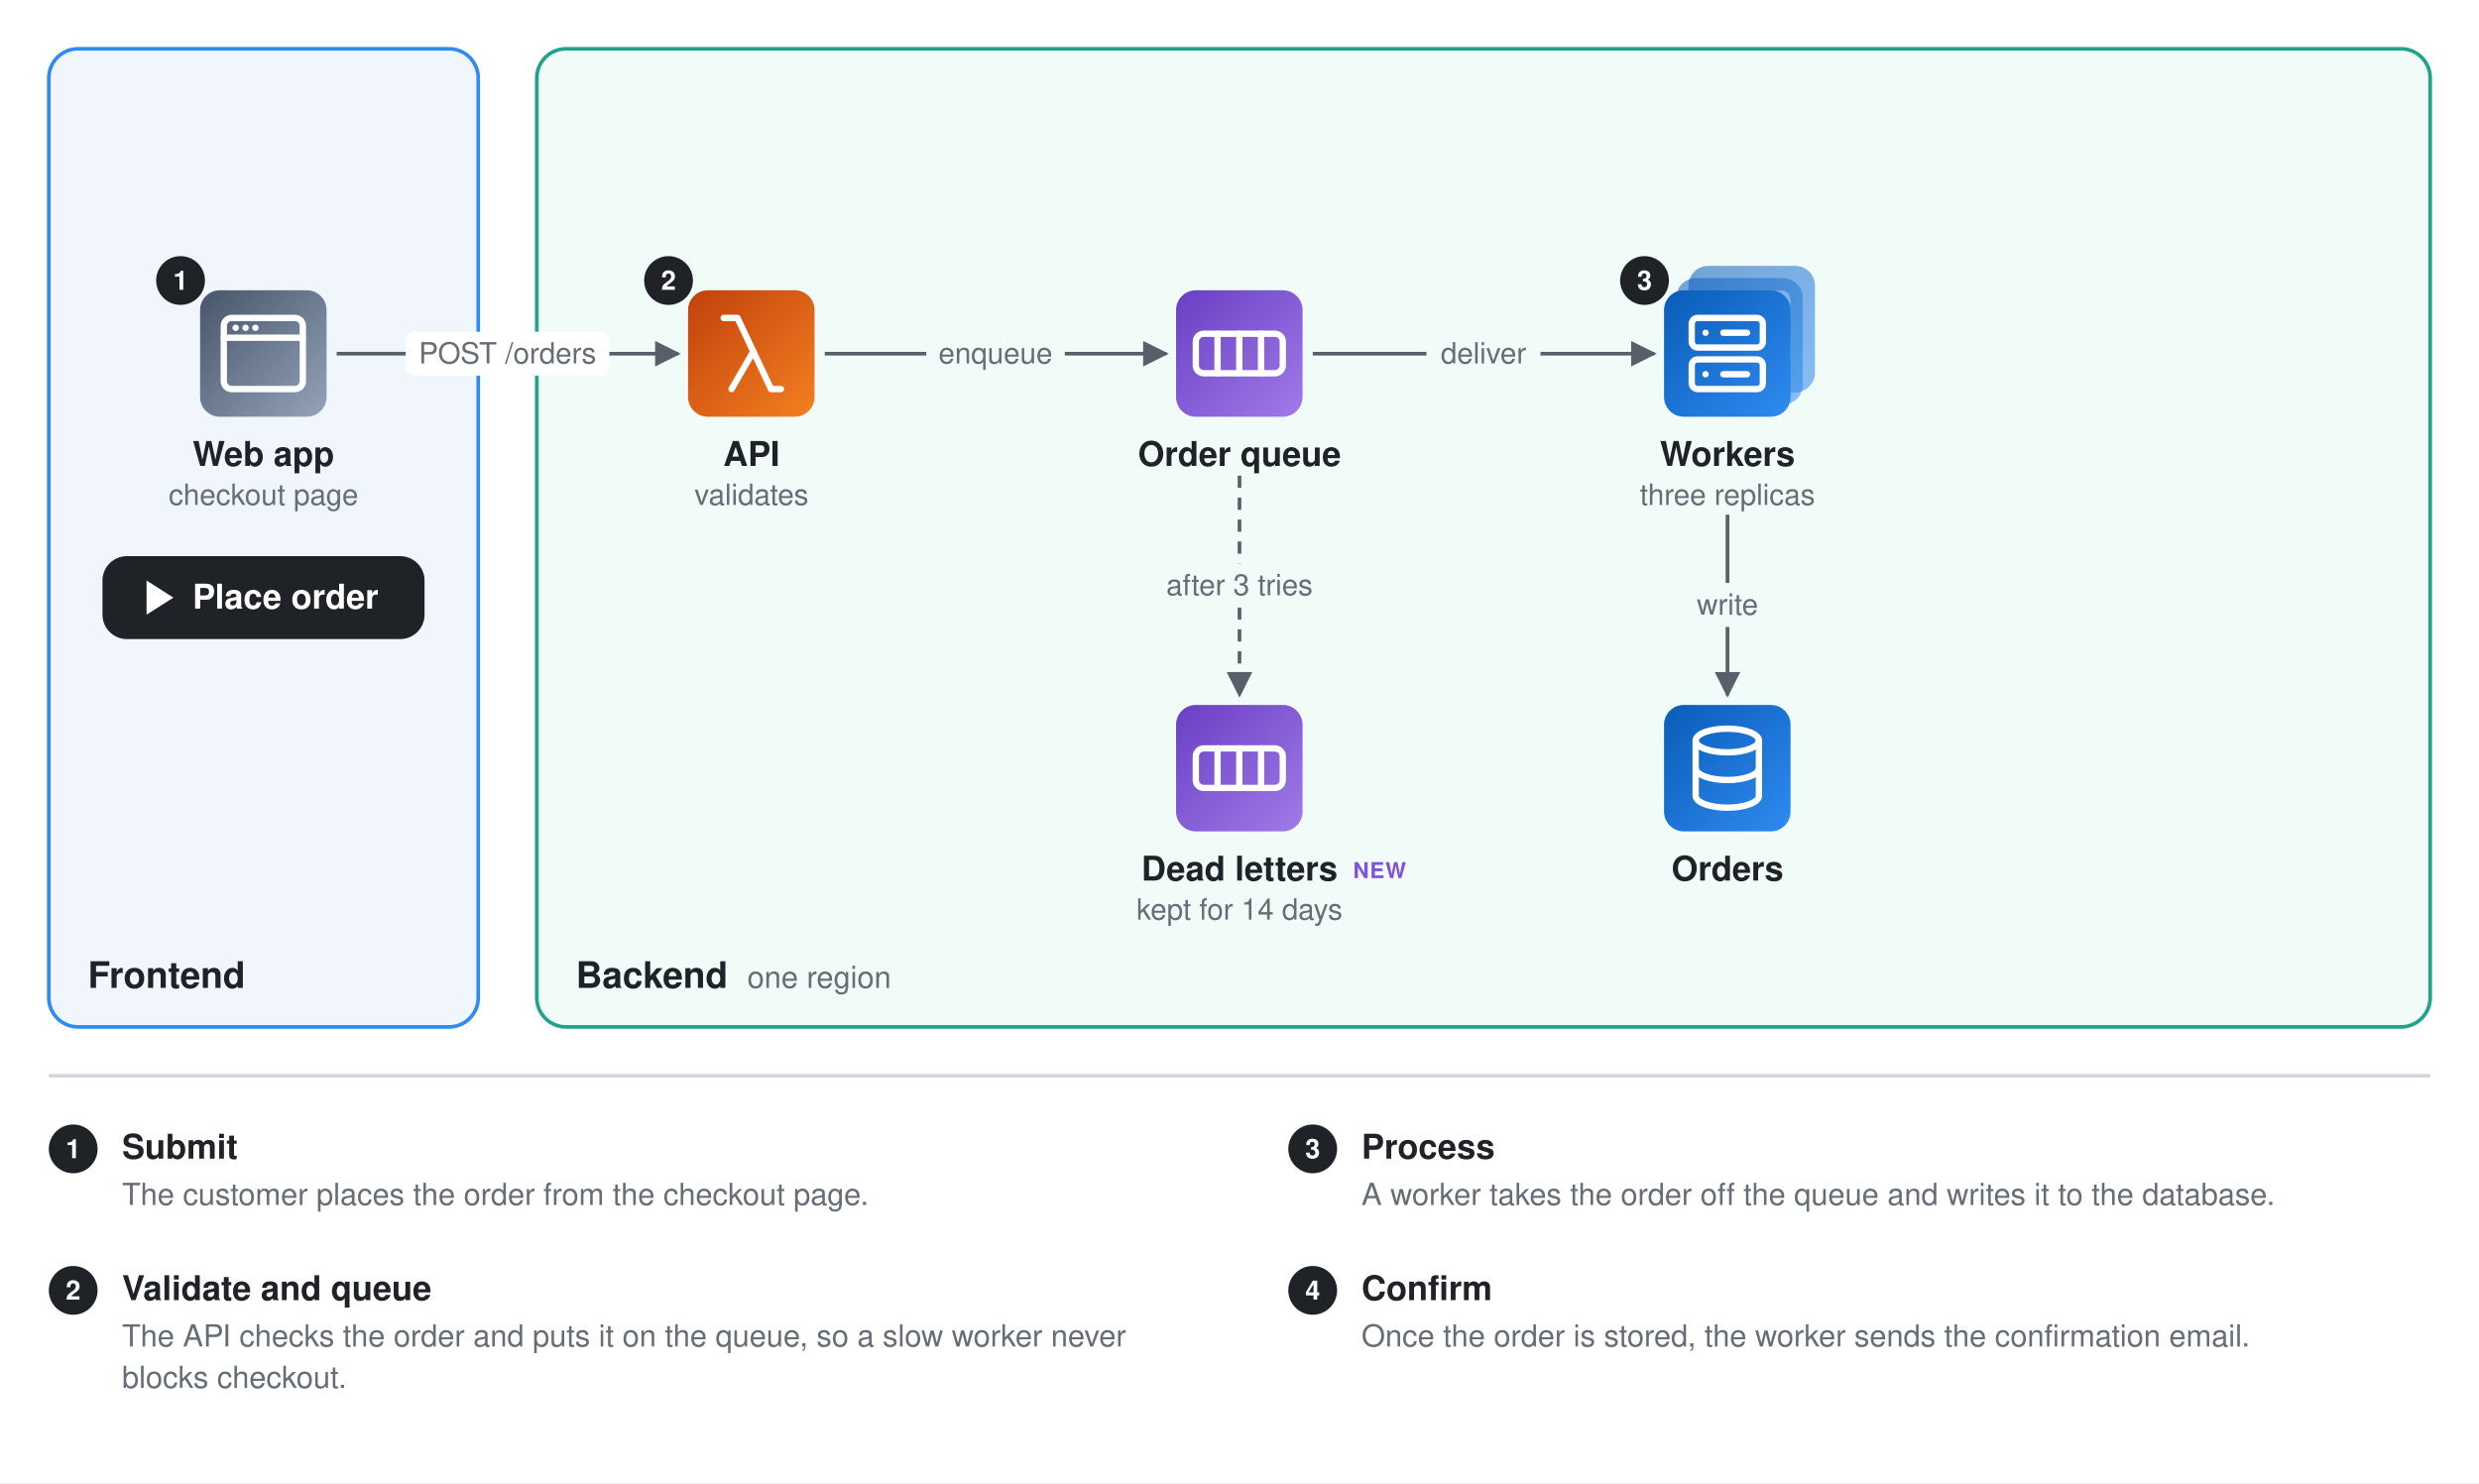
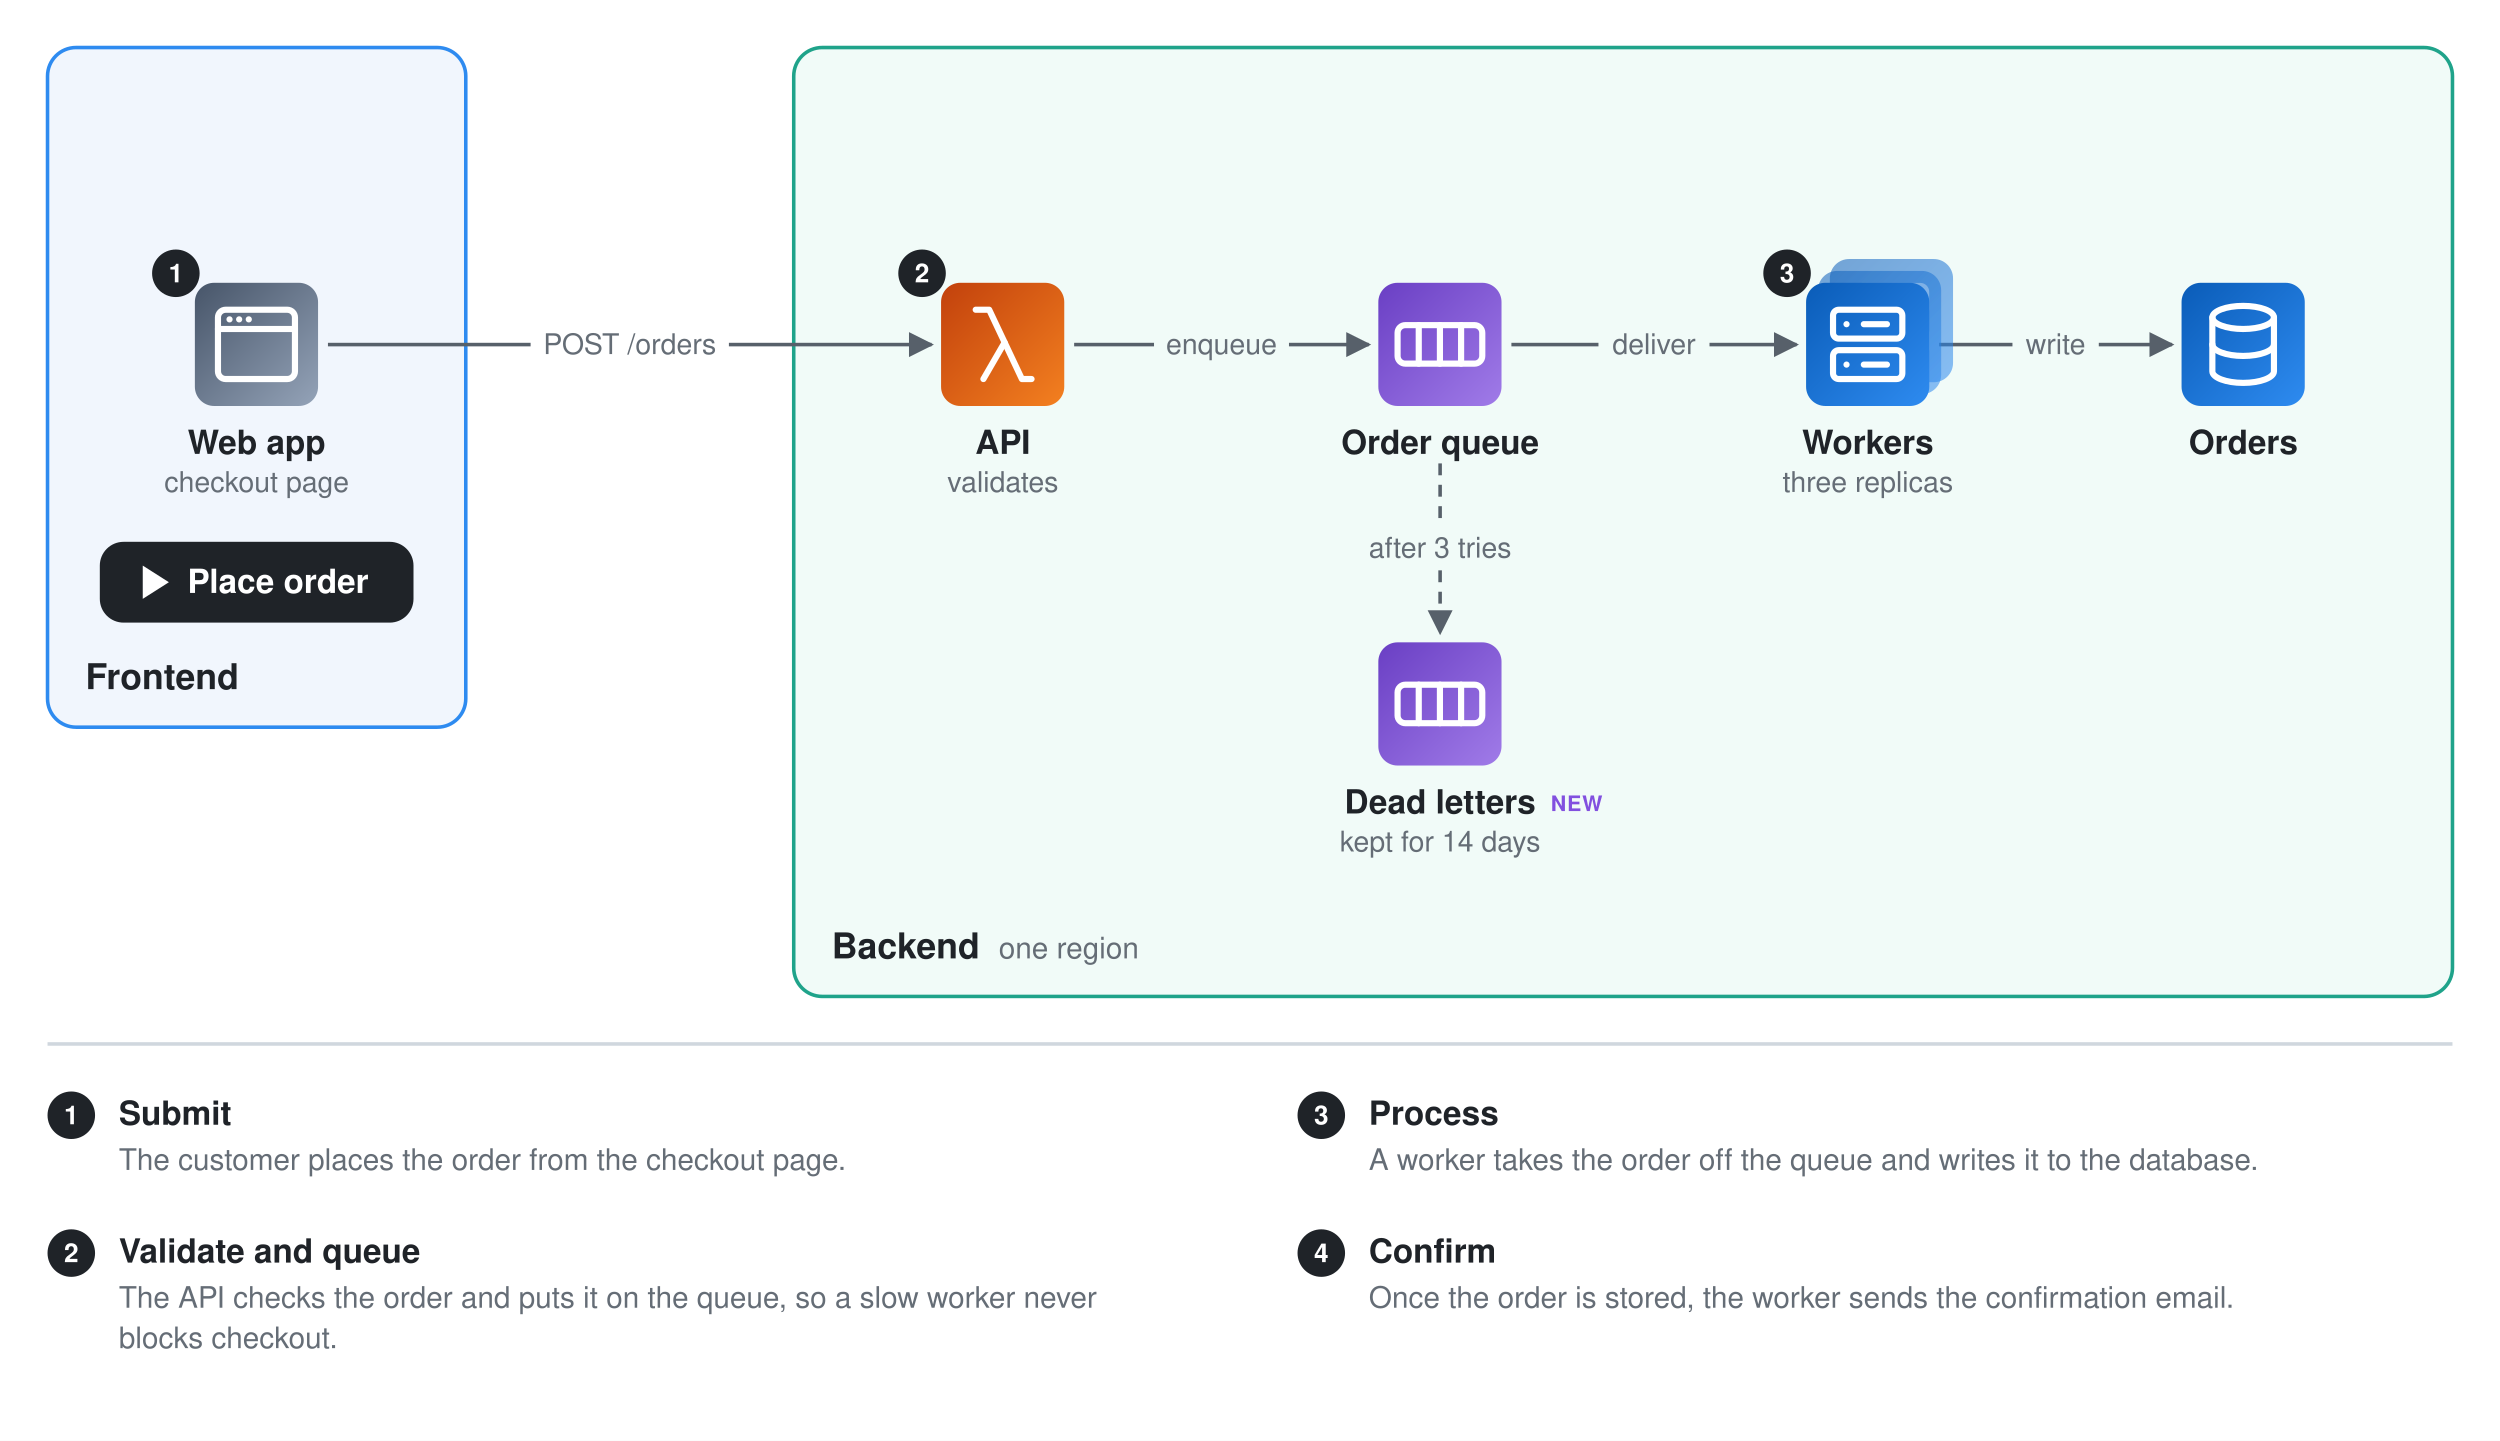
- <svg xmlns="http://www.w3.org/2000/svg" viewBox="-108 -145 1016 608" width="1016" height="608" font-family="-apple-system, BlinkMacSystemFont, 'Segoe UI', Helvetica, Arial, sans-serif" role="img" aria-labelledby="order-flow-light-title" aria-describedby="order-flow-light-desc">
+ <svg xmlns="http://www.w3.org/2000/svg" viewBox="-108 -145 1052 606.3" width="1052" height="606.3" font-family="-apple-system, BlinkMacSystemFont, 'Segoe UI', Helvetica, Arial, sans-serif" role="img" aria-labelledby="order-flow-light-title" aria-describedby="order-flow-light-desc">
  <defs>
    <linearGradient id="tile-blue" x1="0" y1="0" x2="1" y2="1">
      <stop offset="0" stop-color="#0a5cb8" />
      <stop offset="1" stop-color="#2e8bf0" />
    </linearGradient>
    <linearGradient id="tile-orange" x1="0" y1="0" x2="1" y2="1">
      <stop offset="0" stop-color="#c2410c" />
      <stop offset="1" stop-color="#f38020" />
    </linearGradient>
    <linearGradient id="tile-slate" x1="0" y1="0" x2="1" y2="1">
      <stop offset="0" stop-color="#475569" />
      <stop offset="1" stop-color="#94a3b8" />
    </linearGradient>
    <linearGradient id="tile-violet" x1="0" y1="0" x2="1" y2="1">
      <stop offset="0" stop-color="#6a3fc4" />
      <stop offset="1" stop-color="#a07be8" />
    </linearGradient>
  </defs>
-   <rect x="-108" y="-145" width="1016" height="608" fill="#ffffff" />
+   <rect x="-108" y="-145" width="1052" height="606.3" fill="#ffffff" />
  <g class="dg-body">
    <g class="grp" data-id="front" id="g-front">
-       <rect x="-88" y="-125" width="176" height="401" rx="12" stroke-width="1.5" fill="#f1f6fd" stroke="#2e8bf0" />
-       <text class="gtitle" x="-72" y="260" font-size="15" font-weight="600" fill="#1f2328">Frontend</text>
+       <rect x="-88" y="-125" width="176" height="286" rx="12" stroke-width="1.5" fill="#f1f6fd" stroke="#2e8bf0" />
+       <text class="gtitle" x="-72" y="145" font-size="15" font-weight="600" fill="#1f2328">Frontend</text>
    </g>
    <g class="grp" data-id="back" id="g-back">
-       <rect x="112" y="-125" width="776" height="401" rx="12" stroke-width="1.5" fill="#f1fbf8" stroke="#1fa38a" />
-       <text class="gtitle" x="128" y="260" font-size="15" font-weight="600" fill="#1f2328">Backend<tspan class="gsub" dx="8" font-size="12.5" font-weight="400" fill="#656d76">one region</tspan>
+       <rect x="226" y="-125" width="698" height="399.3" rx="12" stroke-width="1.5" fill="#f1fbf8" stroke="#1fa38a" />
+       <text class="gtitle" x="242" y="258.3" font-size="15" font-weight="600" fill="#1f2328">Backend<tspan class="gsub" dx="8" font-size="12.5" font-weight="400" fill="#656d76">one region</tspan>
      </text>
    </g>
    <g class="edge" id="e-web-_api" data-id="web-&gt;api" data-from="web" data-to="api">
-       <path class="base" d="M30 0 L170 0" fill="none" stroke-width="1.5" stroke="#57606a" />
-       <path class="head" d="M171 0L160.5 5.25L160.5 -5.25z" fill="#57606a" />
+       <path class="base" d="M30 0 L284 0" fill="none" stroke-width="1.5" stroke="#57606a" />
+       <path class="head" d="M285 0L274.5 5.25L274.5 -5.25z" fill="#57606a" />
    </g>
    <g class="edge" id="e-api-_queue" data-id="api-&gt;queue" data-from="api" data-to="queue">
-       <path class="base" d="M230 0 L370 0" fill="none" stroke-width="1.5" stroke="#57606a" />
-       <path class="head" d="M371 0L360.5 5.25L360.5 -5.25z" fill="#57606a" />
+       <path class="base" d="M344 0 L468 0" fill="none" stroke-width="1.5" stroke="#57606a" />
+       <path class="head" d="M469 0L458.5 5.25L458.5 -5.25z" fill="#57606a" />
    </g>
    <g class="edge" id="e-queue-_worker" data-id="queue-&gt;worker" data-from="queue" data-to="worker">
-       <path class="base" d="M430 0 L570 0" fill="none" stroke-width="1.5" stroke="#57606a" />
-       <path class="head" d="M571 0L560.5 5.25L560.5 -5.25z" fill="#57606a" />
+       <path class="base" d="M528 0 L648 0" fill="none" stroke-width="1.5" stroke="#57606a" />
+       <path class="head" d="M649 0L638.5 5.25L638.5 -5.25z" fill="#57606a" />
    </g>
    <g class="edge" id="e-worker-_db" data-id="worker-&gt;db" data-from="worker" data-to="db">
-       <path class="base" d="M600 66 L600 140" fill="none" stroke-width="1.5" stroke="#57606a" />
-       <path class="head" d="M600 141L594.75 130.5L605.25 130.5z" fill="#57606a" />
+       <path class="base" d="M708 0 L806 0" fill="none" stroke-width="1.5" stroke="#57606a" />
+       <path class="head" d="M807 0L796.5 5.25L796.5 -5.25z" fill="#57606a" />
    </g>
    <g class="edge" id="e-queue-_dlq" data-id="queue-&gt;dlq" data-from="queue" data-to="dlq">
-       <path class="base" d="M400 50 L400 140" fill="none" stroke-width="1.5" stroke-dasharray="5 4" stroke="#57606a" />
-       <path class="head" d="M400 141L394.75 130.5L405.25 130.5z" fill="#57606a" />
+       <path class="base" d="M498 50 L498 121.3" fill="none" stroke-width="1.5" stroke-dasharray="5 4" stroke="#57606a" />
+       <path class="head" d="M498 122.3L492.75 111.8L503.25 111.8z" fill="#57606a" />
    </g>
    <g class="labels">
      <g class="elab" data-edge="web-&gt;api">
-         <rect x="58.28" y="-9" width="83.44" height="18" rx="4" fill="#ffffff" />
-         <text class="elabel" x="100" y="4" font-size="12" text-anchor="middle" fill="#656d76">POST /orders</text>
+         <rect x="115.28" y="-9" width="83.44" height="18" rx="4" fill="#ffffff" />
+         <text class="elabel" x="157" y="4" font-size="12" text-anchor="middle" fill="#656d76">POST /orders</text>
      </g>
      <g class="elab" data-edge="api-&gt;queue">
-         <rect x="271.61" y="-9" width="56.79" height="18" rx="4" fill="#f1fbf8" />
-         <text class="elabel" x="300" y="4" font-size="12" text-anchor="middle" fill="#656d76">enqueue</text>
+         <rect x="377.61" y="-9" width="56.79" height="18" rx="4" fill="#f1fbf8" />
+         <text class="elabel" x="406" y="4" font-size="12" text-anchor="middle" fill="#656d76">enqueue</text>
      </g>
      <g class="elab" data-edge="queue-&gt;worker">
-         <rect x="476.63" y="-9" width="46.73" height="18" rx="4" fill="#f1fbf8" />
-         <text class="elabel" x="500" y="4" font-size="12" text-anchor="middle" fill="#656d76">deliver</text>
+         <rect x="564.63" y="-9" width="46.73" height="18" rx="4" fill="#f1fbf8" />
+         <text class="elabel" x="588" y="4" font-size="12" text-anchor="middle" fill="#656d76">deliver</text>
      </g>
      <g class="elab" data-edge="worker-&gt;db">
-         <rect x="581.84" y="94" width="36.33" height="18" rx="4" fill="#f1fbf8" />
-         <text class="elabel" x="600" y="107" font-size="12" text-anchor="middle" fill="#656d76">write</text>
+         <rect x="738.84" y="-9" width="36.33" height="18" rx="4" fill="#f1fbf8" />
+         <text class="elabel" x="757" y="4" font-size="12" text-anchor="middle" fill="#656d76">write</text>
      </g>
      <g class="elab" data-edge="queue-&gt;dlq">
-         <rect x="363.78" y="86" width="72.44" height="18" rx="4" fill="#f1fbf8" />
-         <text class="elabel" x="400" y="99" font-size="12" text-anchor="middle" fill="#656d76">after 3 tries</text>
+         <rect x="461.78" y="76.65" width="72.44" height="18" rx="4" fill="#f1fbf8" />
+         <text class="elabel" x="498" y="89.65" font-size="12" text-anchor="middle" fill="#656d76">after 3 tries</text>
      </g>
    </g>
    <g class="node" id="n-web" data-id="web">
      <g class="tile" transform="translate(-26 -26) scale(0.81)">
        <rect width="64" height="64" rx="10" fill="url(#tile-slate)" />
        <g class="glyph" fill="none" stroke="#fff" stroke-width="3.2" stroke-linecap="round" stroke-linejoin="round">
          <rect x="12" y="14" width="40" height="36" rx="4" />
          <path d="M12 24h40M18 19h.01M23 19h.01M28 19h.01" />
        </g>
      </g>
      <text class="ntitle" x="0" y="46" font-size="14" font-weight="600" text-anchor="middle" fill="#1f2328">Web app</text>
      <text class="nsub" x="0" y="62" font-size="12" text-anchor="middle" fill="#656d76">checkout page</text>
      <g class="trigger" data-node="web" role="button" tabindex="0" aria-label="Place order: play the scenario" data-plays="order">
        <rect class="btnbg" x="-66" y="83" width="132" height="34" rx="10" fill="#1f2328" />
        <path class="btnicon" d="M-47.93 93l11 7-11 7z" fill="#ffffff" />
        <text class="btntext" x="9" y="104.5" font-size="14" font-weight="600" text-anchor="middle" fill="#ffffff">Place order</text>
      </g>
      <g data-badges="order">
        <rect class="badge" x="-44" y="-40" width="20" height="20" rx="10" fill="#1f2328" />
        <text class="badget" x="-34" y="-26.2" font-size="11" font-weight="600" text-anchor="middle" fill="#ffffff">1</text>
      </g>
    </g>
    <g class="node" id="n-api" data-id="api">
-       <g class="tile" transform="translate(174 -26) scale(0.81)">
+       <g class="tile" transform="translate(288 -26) scale(0.81)">
        <rect width="64" height="64" rx="10" fill="url(#tile-orange)" />
        <g class="glyph" fill="none" stroke="#fff" stroke-width="3.2" stroke-linecap="round" stroke-linejoin="round">
          <path d="M18 14h7l17 36h5" />
          <path d="M33 31 22 50" />
        </g>
      </g>
-       <text class="ntitle" x="200" y="46" font-size="14" font-weight="600" text-anchor="middle" fill="#1f2328">API</text>
-       <text class="nsub" x="200" y="62" font-size="12" text-anchor="middle" fill="#656d76">validates</text>
+       <text class="ntitle" x="314" y="46" font-size="14" font-weight="600" text-anchor="middle" fill="#1f2328">API</text>
+       <text class="nsub" x="314" y="62" font-size="12" text-anchor="middle" fill="#656d76">validates</text>
      <g data-badges="order">
-         <rect class="badge" x="156" y="-40" width="20" height="20" rx="10" fill="#1f2328" />
-         <text class="badget" x="166" y="-26.2" font-size="11" font-weight="600" text-anchor="middle" fill="#ffffff">2</text>
+         <rect class="badge" x="270" y="-40" width="20" height="20" rx="10" fill="#1f2328" />
+         <text class="badget" x="280" y="-26.2" font-size="11" font-weight="600" text-anchor="middle" fill="#ffffff">2</text>
      </g>
    </g>
    <g class="node" id="n-queue" data-id="queue">
-       <g class="tile" transform="translate(374 -26) scale(0.81)">
+       <g class="tile" transform="translate(472 -26) scale(0.81)">
        <rect width="64" height="64" rx="10" fill="url(#tile-violet)" />
        <g class="glyph" fill="none" stroke="#fff" stroke-width="3.2" stroke-linecap="round" stroke-linejoin="round">
          <rect x="10" y="22" width="44" height="20" rx="4" />
          <path d="M21 22v20M32 22v20M43 22v20" />
        </g>
      </g>
-       <text class="ntitle" x="400" y="46" font-size="14" font-weight="600" text-anchor="middle" fill="#1f2328">Order queue</text>
+       <text class="ntitle" x="498" y="46" font-size="14" font-weight="600" text-anchor="middle" fill="#1f2328">Order queue</text>
    </g>
    <g class="node" id="n-worker" data-id="worker">
-       <g class="tile" transform="translate(584 -36) scale(0.81)" opacity=".55">
+       <g class="tile" transform="translate(662 -36) scale(0.81)" opacity=".55">
        <rect width="64" height="64" rx="10" fill="url(#tile-blue)" />
        <g class="glyph" fill="none" stroke="#fff" stroke-width="3.2" stroke-linecap="round" stroke-linejoin="round">
          <rect x="14" y="14" width="36" height="15" rx="3" />
          <rect x="14" y="35" width="36" height="15" rx="3" />
          <path d="M21 21.5h.01M21 42.5h.01M30 21.5h12M30 42.5h12" />
        </g>
      </g>
-       <g class="tile" transform="translate(579 -31) scale(0.81)" opacity=".55">
+       <g class="tile" transform="translate(657 -31) scale(0.81)" opacity=".55">
        <rect width="64" height="64" rx="10" fill="url(#tile-blue)" />
        <g class="glyph" fill="none" stroke="#fff" stroke-width="3.2" stroke-linecap="round" stroke-linejoin="round">
          <rect x="14" y="14" width="36" height="15" rx="3" />
          <rect x="14" y="35" width="36" height="15" rx="3" />
          <path d="M21 21.5h.01M21 42.5h.01M30 21.5h12M30 42.5h12" />
        </g>
      </g>
-       <g class="tile" transform="translate(574 -26) scale(0.81)">
+       <g class="tile" transform="translate(652 -26) scale(0.81)">
        <rect width="64" height="64" rx="10" fill="url(#tile-blue)" />
        <g class="glyph" fill="none" stroke="#fff" stroke-width="3.2" stroke-linecap="round" stroke-linejoin="round">
          <rect x="14" y="14" width="36" height="15" rx="3" />
          <rect x="14" y="35" width="36" height="15" rx="3" />
          <path d="M21 21.5h.01M21 42.5h.01M30 21.5h12M30 42.5h12" />
        </g>
      </g>
-       <text class="ntitle" x="600" y="46" font-size="14" font-weight="600" text-anchor="middle" fill="#1f2328">Workers</text>
-       <text class="nsub" x="600" y="62" font-size="12" text-anchor="middle" fill="#656d76">three replicas</text>
+       <text class="ntitle" x="678" y="46" font-size="14" font-weight="600" text-anchor="middle" fill="#1f2328">Workers</text>
+       <text class="nsub" x="678" y="62" font-size="12" text-anchor="middle" fill="#656d76">three replicas</text>
      <g data-badges="order">
-         <rect class="badge" x="556" y="-40" width="20" height="20" rx="10" fill="#1f2328" />
-         <text class="badget" x="566" y="-26.2" font-size="11" font-weight="600" text-anchor="middle" fill="#ffffff">3</text>
+         <rect class="badge" x="634" y="-40" width="20" height="20" rx="10" fill="#1f2328" />
+         <text class="badget" x="644" y="-26.2" font-size="11" font-weight="600" text-anchor="middle" fill="#ffffff">3</text>
      </g>
    </g>
    <g class="node" id="n-db" data-id="db">
-       <g class="tile" transform="translate(574 144) scale(0.81)">
+       <g class="tile" transform="translate(810 -26) scale(0.81)">
        <rect width="64" height="64" rx="10" fill="url(#tile-blue)" />
        <g class="glyph" fill="none" stroke="#fff" stroke-width="3.2" stroke-linecap="round" stroke-linejoin="round">
          <ellipse cx="32" cy="18" rx="16" ry="6" />
          <path d="M16 18v28c0 3.3 7.2 6 16 6s16-2.7 16-6V18" />
          <path d="M16 32c0 3.3 7.2 6 16 6s16-2.7 16-6" />
        </g>
      </g>
-       <text class="ntitle" x="600" y="216" font-size="14" font-weight="600" text-anchor="middle" fill="#1f2328">Orders</text>
+       <text class="ntitle" x="836" y="46" font-size="14" font-weight="600" text-anchor="middle" fill="#1f2328">Orders</text>
    </g>
    <g class="node" id="n-dlq" data-id="dlq" data-mark="new">
-       <g class="tile" transform="translate(374 144) scale(0.81)">
+       <g class="tile" transform="translate(472 125.3) scale(0.81)">
        <rect width="64" height="64" rx="10" fill="url(#tile-violet)" />
        <g class="glyph" fill="none" stroke="#fff" stroke-width="3.2" stroke-linecap="round" stroke-linejoin="round">
          <rect x="10" y="22" width="44" height="20" rx="4" />
          <path d="M21 22v20M32 22v20M43 22v20" />
        </g>
      </g>
-       <text class="ntitle" x="400" y="216" font-size="14" font-weight="600" text-anchor="middle" fill="#1f2328">Dead letters</text>
-       <text class="mark" x="446.56" y="215" font-size="9" font-weight="700" letter-spacing=".04em" fill="#8250df">NEW</text>
-       <text class="nsub" x="400" y="232" font-size="12" text-anchor="middle" fill="#656d76">kept for 14 days</text>
+       <text class="ntitle" x="498" y="197.3" font-size="14" font-weight="600" text-anchor="middle" fill="#1f2328">Dead letters</text>
+       <text class="mark" x="544.57" y="196.3" font-size="9" font-weight="700" letter-spacing=".04em" fill="#8250df">NEW</text>
+       <text class="nsub" x="498" y="213.3" font-size="12" text-anchor="middle" fill="#656d76">kept for 14 days</text>
    </g>
  </g>
-   <line x1="-88" y1="296" x2="888" y2="296" stroke-width="1.5" stroke="#d0d7de" />
-   <circle cx="-78" cy="326" r="10" fill="#1f2328" />
-   <text x="-78" y="329.8" font-size="11" font-weight="600" text-anchor="middle" fill="#ffffff">1</text>
-   <text x="-58" y="330" font-size="14" font-weight="600" fill="#1f2328">Submit</text>
-   <text x="-58" y="349" font-size="12.5" fill="#656d76">The customer places the order from the checkout page.</text>
-   <circle cx="-78" cy="384" r="10" fill="#1f2328" />
-   <text x="-78" y="387.8" font-size="11" font-weight="600" text-anchor="middle" fill="#ffffff">2</text>
-   <text x="-58" y="388" font-size="14" font-weight="600" fill="#1f2328">Validate and queue</text>
-   <text x="-58" y="407" font-size="12.5" fill="#656d76">The API checks the order and puts it on the queue, so a slow worker never</text>
-   <text x="-58" y="424" font-size="12.5" fill="#656d76">blocks checkout.</text>
-   <circle cx="430" cy="326" r="10" fill="#1f2328" />
-   <text x="430" y="329.8" font-size="11" font-weight="600" text-anchor="middle" fill="#ffffff">3</text>
-   <text x="450" y="330" font-size="14" font-weight="600" fill="#1f2328">Process</text>
-   <text x="450" y="349" font-size="12.5" fill="#656d76">A worker takes the order off the queue and writes it to the database.</text>
-   <circle cx="430" cy="384" r="10" fill="#1f2328" />
-   <text x="430" y="387.8" font-size="11" font-weight="600" text-anchor="middle" fill="#ffffff">4</text>
-   <text x="450" y="388" font-size="14" font-weight="600" fill="#1f2328">Confirm</text>
-   <text x="450" y="407" font-size="12.5" fill="#656d76">Once the order is stored, the worker sends the confirmation email.</text>
+   <line x1="-88" y1="294.3" x2="924" y2="294.3" stroke-width="1.5" stroke="#d0d7de" />
+   <circle cx="-78" cy="324.3" r="10" fill="#1f2328" />
+   <text x="-78" y="328.1" font-size="11" font-weight="600" text-anchor="middle" fill="#ffffff">1</text>
+   <text x="-58" y="328.3" font-size="14" font-weight="600" fill="#1f2328">Submit</text>
+   <text x="-58" y="347.3" font-size="12.5" fill="#656d76">The customer places the order from the checkout page.</text>
+   <circle cx="-78" cy="382.3" r="10" fill="#1f2328" />
+   <text x="-78" y="386.1" font-size="11" font-weight="600" text-anchor="middle" fill="#ffffff">2</text>
+   <text x="-58" y="386.3" font-size="14" font-weight="600" fill="#1f2328">Validate and queue</text>
+   <text x="-58" y="405.3" font-size="12.5" fill="#656d76">The API checks the order and puts it on the queue, so a slow worker never</text>
+   <text x="-58" y="422.3" font-size="12.5" fill="#656d76">blocks checkout.</text>
+   <circle cx="448" cy="324.3" r="10" fill="#1f2328" />
+   <text x="448" y="328.1" font-size="11" font-weight="600" text-anchor="middle" fill="#ffffff">3</text>
+   <text x="468" y="328.3" font-size="14" font-weight="600" fill="#1f2328">Process</text>
+   <text x="468" y="347.3" font-size="12.5" fill="#656d76">A worker takes the order off the queue and writes it to the database.</text>
+   <circle cx="448" cy="382.3" r="10" fill="#1f2328" />
+   <text x="448" y="386.1" font-size="11" font-weight="600" text-anchor="middle" fill="#ffffff">4</text>
+   <text x="468" y="386.3" font-size="14" font-weight="600" fill="#1f2328">Confirm</text>
+   <text x="468" y="405.3" font-size="12.5" fill="#656d76">Once the order is stored, the worker sends the confirmation email.</text>
</svg>
